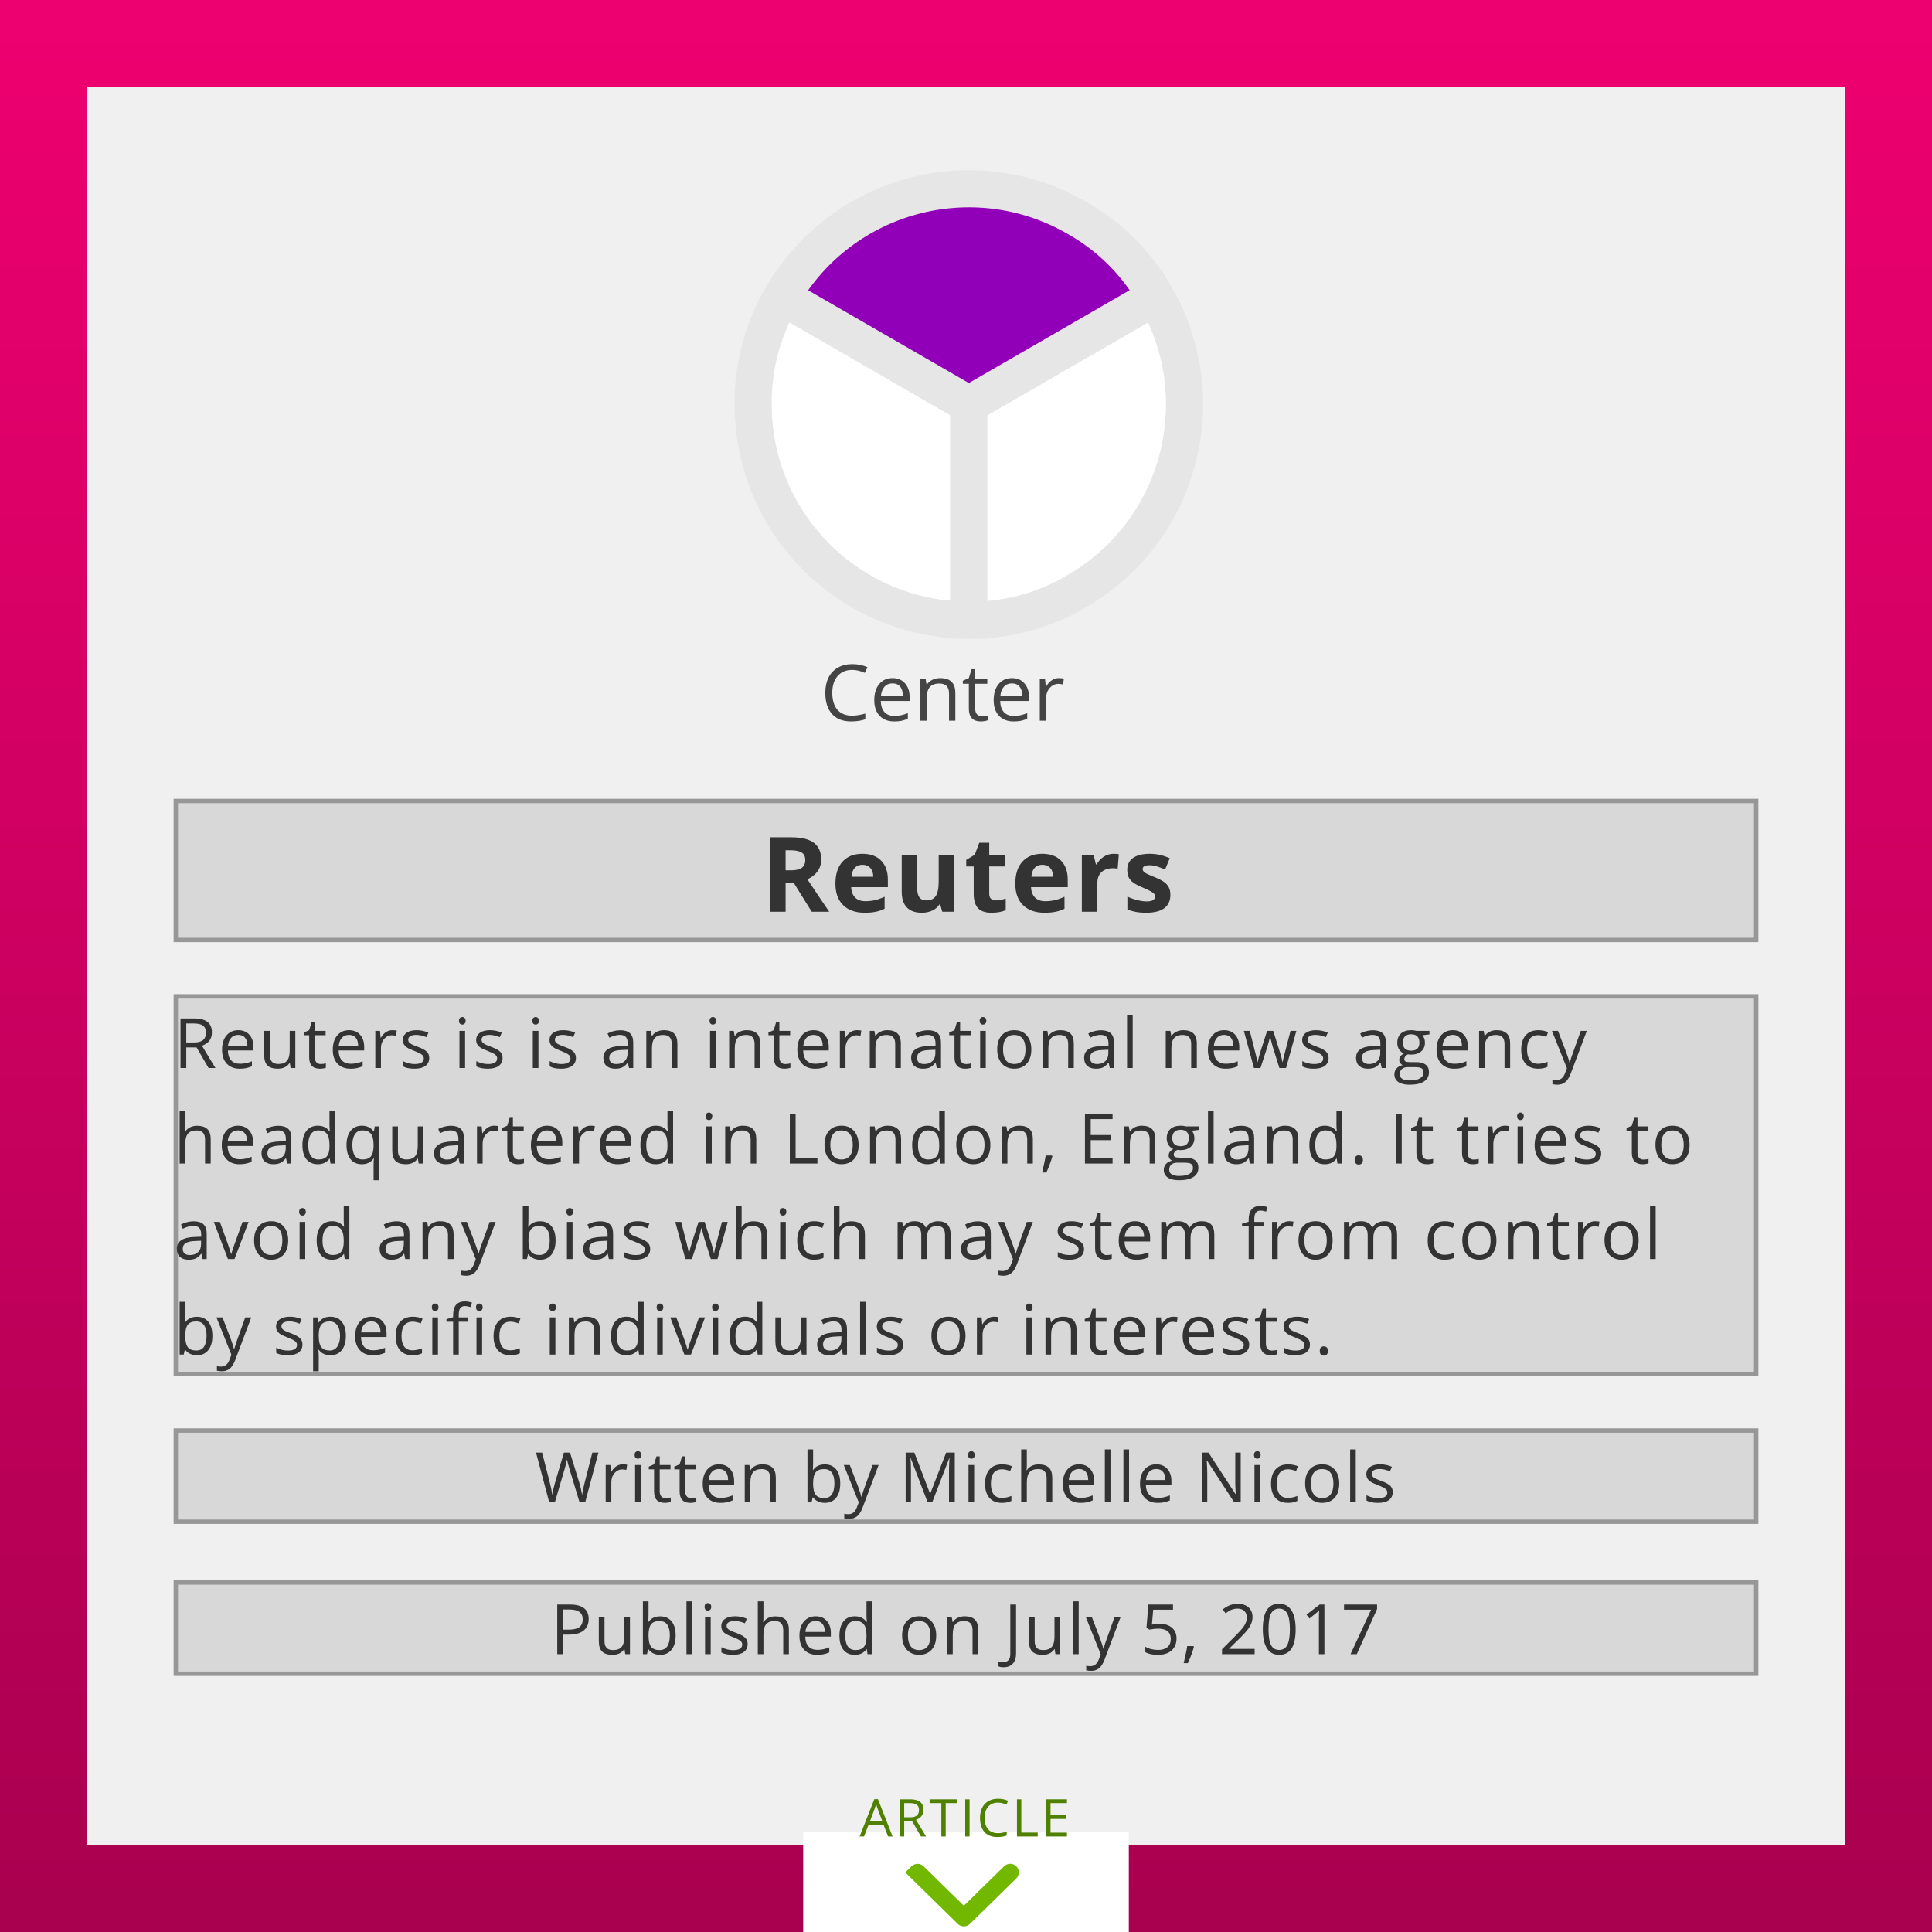
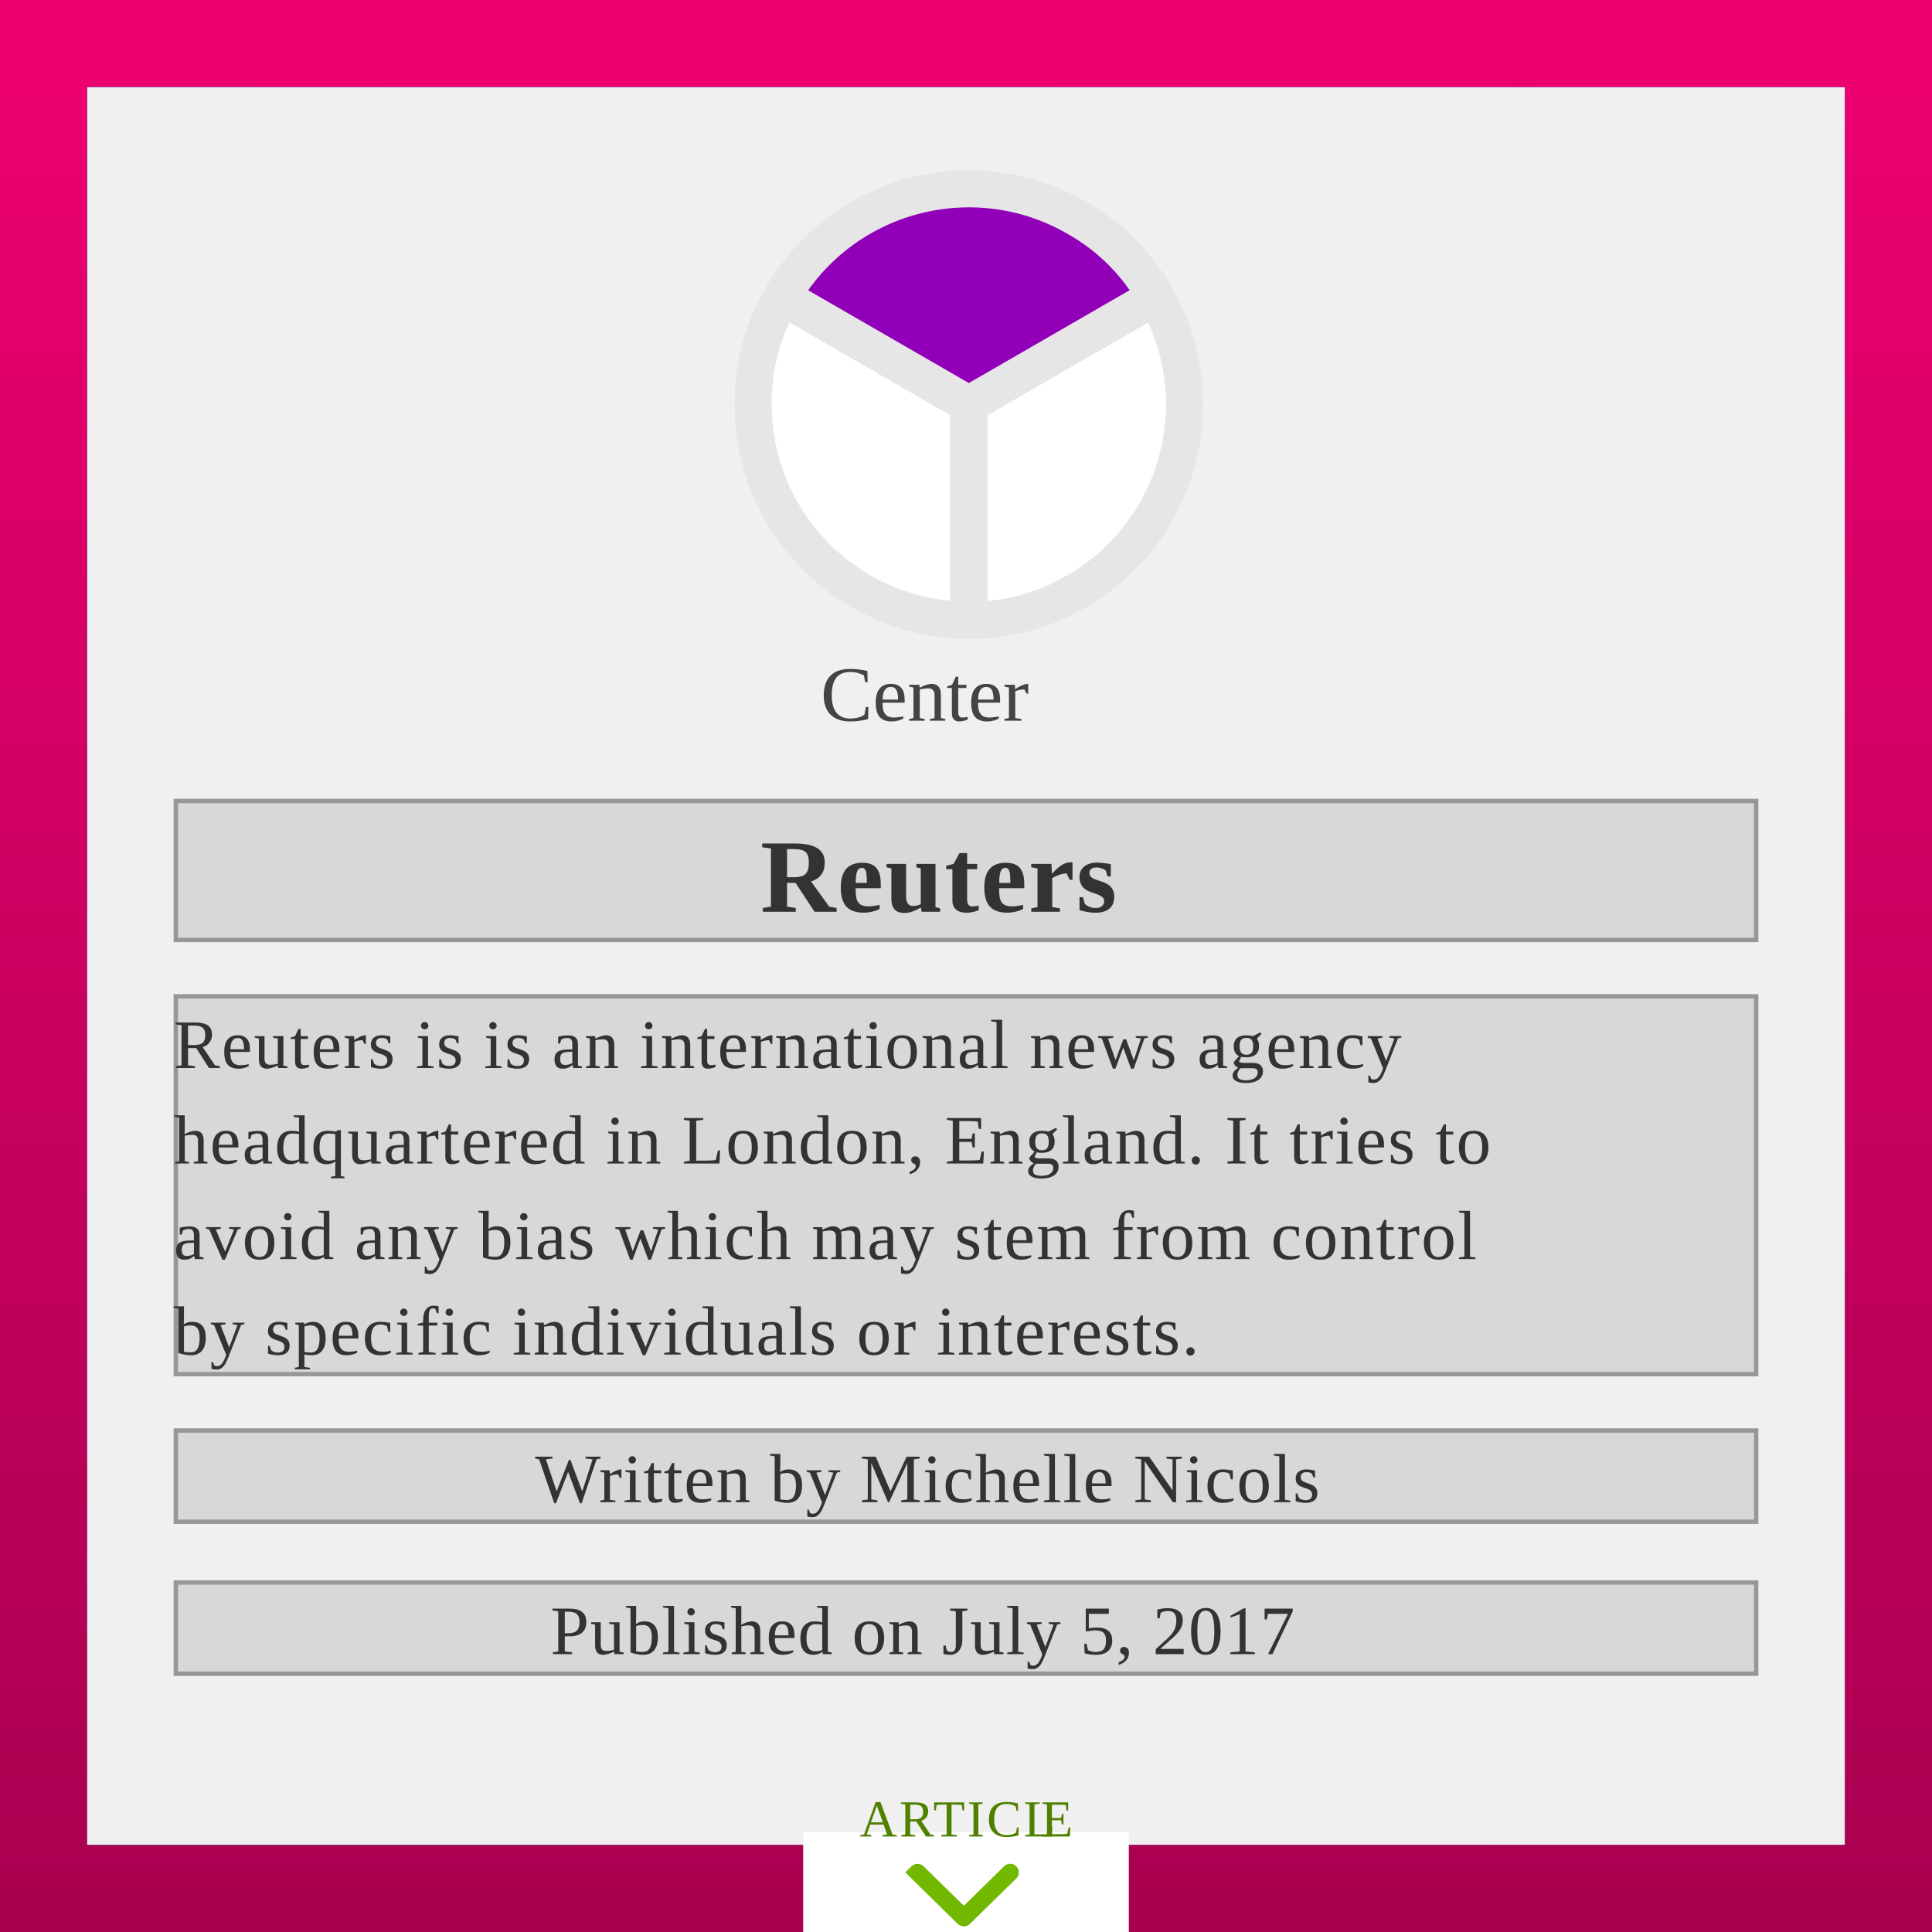
<svg xmlns="http://www.w3.org/2000/svg" xmlns:xlink="http://www.w3.org/1999/xlink" width="445px" height="445px" viewBox="0 0 445 445" version="1.1" style="background: #FFFFFF;">
  <defs>
    <linearGradient x1="50%" y1="0%" x2="50%" y2="100%" id="linearGradient-1">
      <stop stop-color="#9100B8" offset="0%" />
      <stop stop-color="#63007E" offset="100%" />
    </linearGradient>
    <linearGradient x1="50%" y1="100%" x2="50%" y2="-2.48949813e-15%" id="linearGradient-2">
      <stop stop-color="#00748D" offset="0%" />
      <stop stop-color="#009BBD" offset="100%" />
    </linearGradient>
    <linearGradient x1="100%" y1="3.74939946e-31%" x2="1.11022302e-14%" y2="100%" id="linearGradient-3">
      <stop stop-color="#9100B8" offset="0%" />
      <stop stop-color="#009BBD" offset="100%" />
    </linearGradient>
    <linearGradient x1="6.123234e-15%" y1="0%" x2="100%" y2="100%" id="linearGradient-4">
      <stop stop-color="#9100B8" offset="0%" />
      <stop stop-color="#ED006F" offset="100%" />
    </linearGradient>
    <linearGradient x1="50%" y1="100%" x2="50%" y2="3.061617e-15%" id="linearGradient-5">
      <stop stop-color="#AA0050" offset="0%" />
      <stop stop-color="#ED006F" offset="100%" />
    </linearGradient>
    <rect id="path-6" x="0" y="0" width="365" height="22" />
    <rect id="path-7" x="0" y="0" width="365" height="22" />
    <rect id="path-8" x="0" y="0" width="365" height="88" />
    <rect id="path-9" x="0" y="0" width="365" height="33" />
  </defs>
  <g id="Cube-Screens" stroke="none" stroke-width="1" fill="none" fill-rule="evenodd">
    <g id="sourceScreen_template">
      <g id="C" stroke="url(#linearGradient-1)" stroke-width="20">
        <rect id="border_c" x="10" y="10" width="425" height="425" />
      </g>
      <g id="L" stroke="url(#linearGradient-2)" stroke-width="20">
        <rect id="border_l" x="10" y="10" width="425" height="425" />
      </g>
      <g id="LC" stroke="url(#linearGradient-3)" stroke-width="20">
        <rect id="border_lc" x="10" y="10" width="425" height="425" />
      </g>
      <g id="RC" stroke="url(#linearGradient-4)" stroke-width="20">
        <rect id="border_rc" x="10" y="10" width="425" height="425" />
      </g>
      <g id="R" stroke="url(#linearGradient-5)" stroke-width="20">
        <rect id="border_r" x="10" y="10" width="425" height="425" />
      </g>
      <g id="sourceContent" transform="translate(40, 184)">
        <g id="date" transform="translate(0, 180)">
          <g id="dateTextArea">
            <use fill="#D8D8D8" fill-rule="evenodd" xlink:href="#path-6" />
            <rect stroke="#979797" stroke-width="1" x="0.5" y="0.5" width="364" height="21" />
          </g>
-           <text id="_date" font-family="OpenSans-Regular, Open Sans" font-size="16" font-weight="normal" letter-spacing="0.235" fill="#333333">
+           <text id="_date" font-size="16" font-weight="normal" letter-spacing="0.235" fill="#333333">
            <tspan x="86.778" y="17">Published on July 5, 2017</tspan>
          </text>
        </g>
        <g id="author" transform="translate(0, 145)">
          <g id="authorTextArea">
            <use fill="#D8D8D8" fill-rule="evenodd" xlink:href="#path-7" />
            <rect stroke="#979797" stroke-width="1" x="0.5" y="0.5" width="364" height="21" />
          </g>
-           <text id="_author" font-family="OpenSans-Regular, Open Sans" font-size="16" font-weight="normal" letter-spacing="0.235" fill="#333333">
+           <text id="_author" font-size="16" font-weight="normal" letter-spacing="0.235" fill="#333333">
            <tspan x="83.246" y="17">Written by Michelle Nicols</tspan>
          </text>
        </g>
        <g id="description" transform="translate(0, 45)">
          <g id="descriptionTextArea">
            <use fill="#D8D8D8" fill-rule="evenodd" xlink:href="#path-8" />
            <rect stroke="#979797" stroke-width="1" x="0.5" y="0.5" width="364" height="87" />
          </g>
-           <text font-family="OpenSans-Regular, Open Sans" font-size="16" font-weight="normal" letter-spacing="0.353" fill="#333333">
+           <text id="_description" font-size="16" font-weight="normal" letter-spacing="0.353" fill="#333333">
            <tspan x="0" y="17">Reuters is is an international news agency </tspan>
            <tspan x="0" y="39">headquartered in London, England. It tries to </tspan>
            <tspan x="0" y="61">avoid any bias which may stem from control </tspan>
            <tspan x="0" y="83">by specific individuals or interests.</tspan>
          </text>
        </g>
        <g id="source">
          <g id="sourceTextArea">
            <use fill="#D8D8D8" fill-rule="evenodd" xlink:href="#path-9" />
            <rect stroke="#979797" stroke-width="1" x="0.5" y="0.5" width="364" height="32" />
          </g>
-           <text id="_source" font-family="OpenSans-Bold, Open Sans" font-size="24" font-weight="bold" letter-spacing="0.353" fill="#333333">
+           <text id="_source" font-size="24" font-weight="bold" letter-spacing="0.353" fill="#333333">
            <tspan x="135.153" y="26">Reuters</tspan>
          </text>
        </g>
      </g>
      <g id="sourceBias" transform="translate(170, 40)">
        <g id="sourceBiasPie" stroke="#E6E6E6" stroke-width="8.55" fill-rule="nonzero">
          <g id="_sourceBiasPie" transform="translate(3, 3)">
            <path d="M50.152,50.162 L50.152,99.838 C22.717,99.838 0.476,77.597 0.476,50.162 C0.372,41.427 2.679,32.833 7.143,25.324 L50.152,50.162 Z" id="Shape" fill="#FFFFFF" />
            <path d="M50.152,50.162 L93.171,25.324 C106.888,49.083 98.749,79.463 74.99,93.181 C67.482,97.645 58.887,99.952 50.152,99.848 L50.152,50.162 Z" id="Shape" fill="#FFFFFF" />
            <path d="M50.152,50.162 L7.133,25.324 C20.852,1.566 51.232,-6.574 74.99,7.143 C82.607,11.416 88.898,17.707 93.171,25.324 L50.152,50.162 Z" id="Shape" fill="#9100B8" />
          </g>
        </g>
-         <text id="_sourceBias" font-family="OpenSans-Regular, Open Sans" font-size="18" font-weight="normal" fill="#444444">
+         <text id="_sourceBias" font-size="18" font-weight="normal" fill="#444444">
          <tspan x="19" y="126">Center</tspan>
        </text>
      </g>
      <g id="indicatorBottom_article" transform="translate(185, 410)">
        <rect id="Rectangle-9" fill="#FFFFFF" x="0" y="12" width="75" height="23" />
-         <text id="ARTICLE" font-family="OpenSans-Regular, Open Sans" font-size="12" font-weight="normal" letter-spacing="0.5" fill="#4F8000">
+         <text id="ARTICLE" font-size="12" font-weight="normal" letter-spacing="0.5" fill="#4F8000">
          <tspan x="13" y="13">ARTICL</tspan>
          <tspan x="54.795" y="13">E</tspan>
        </text>
        <g id="arrow" transform="translate(23, 18)" fill="#72B800">
          <path d="M8.79,21.995 L20.646,9.904 L20.646,9.904 C21.409,9.127 21.409,7.881 20.646,7.104 L10.166,-3.584 L10.166,-3.584 C9.414,-4.351 8.183,-4.363 7.416,-3.611 C7.407,-3.602 7.397,-3.593 7.388,-3.583 L7.373,-3.567 L7.373,-3.567 C6.61,-2.789 6.61,-1.545 7.373,-0.767 L16.464,8.505 L7.386,17.763 L7.386,17.763 C6.623,18.54 6.623,19.786 7.386,20.563 L8.79,21.995" id="Arrow" transform="translate(14.0095, 8.4975) rotate(90) translate(-14.0095, -8.4975) " />
        </g>
      </g>
    </g>
  </g>
</svg>
